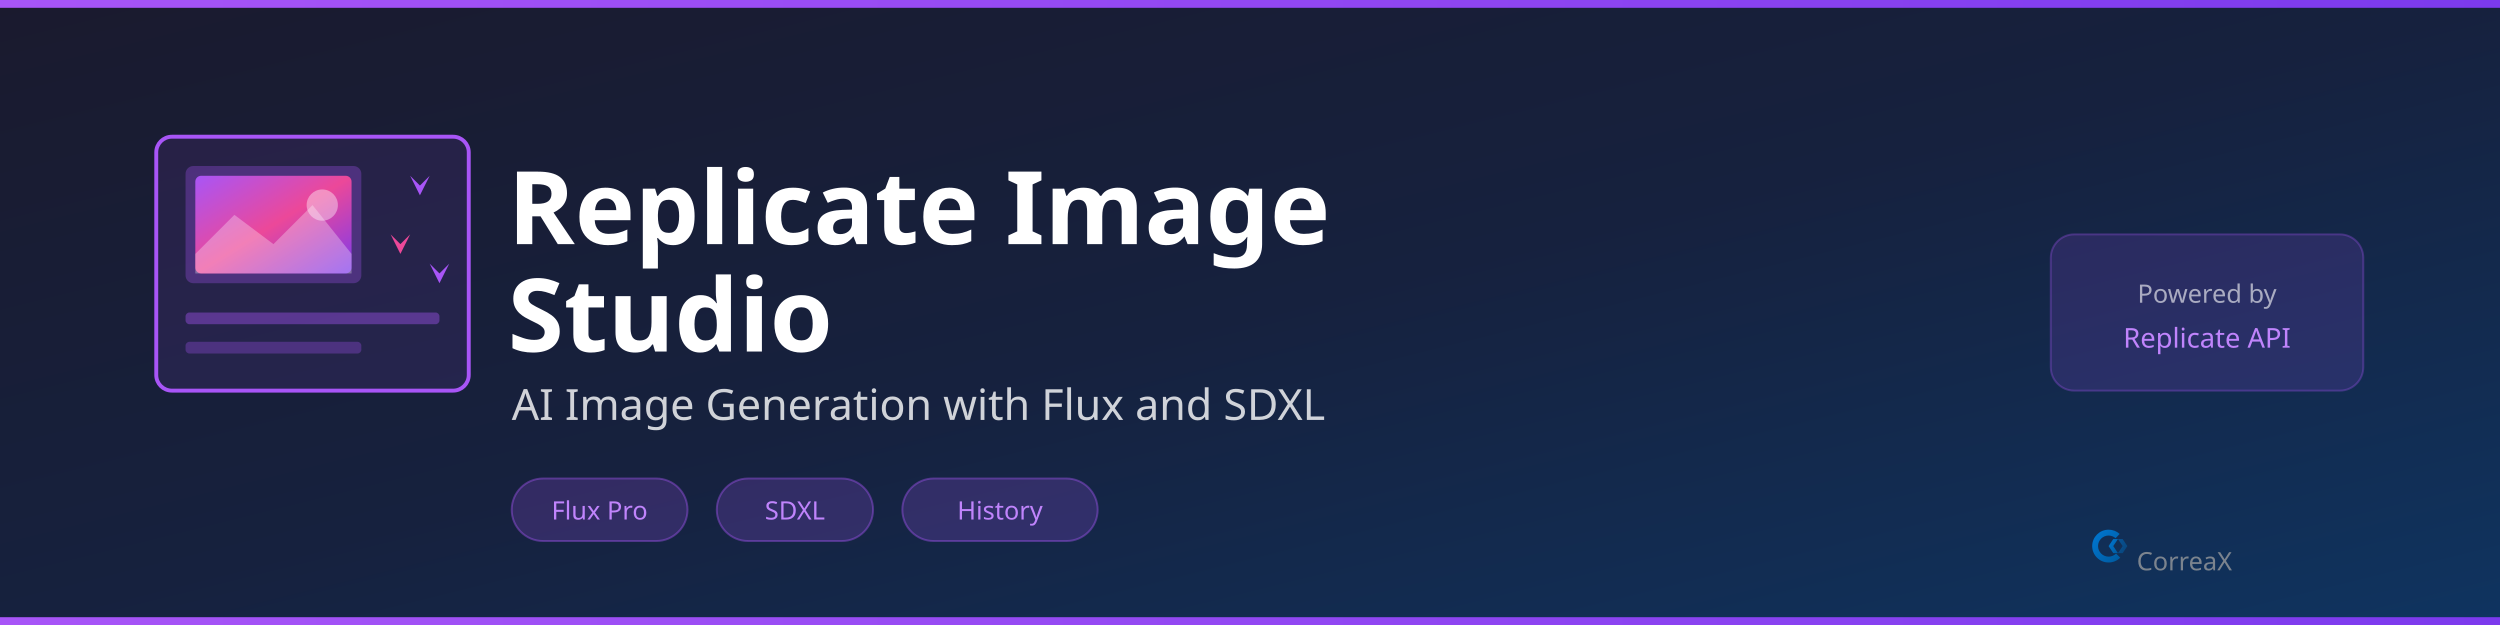
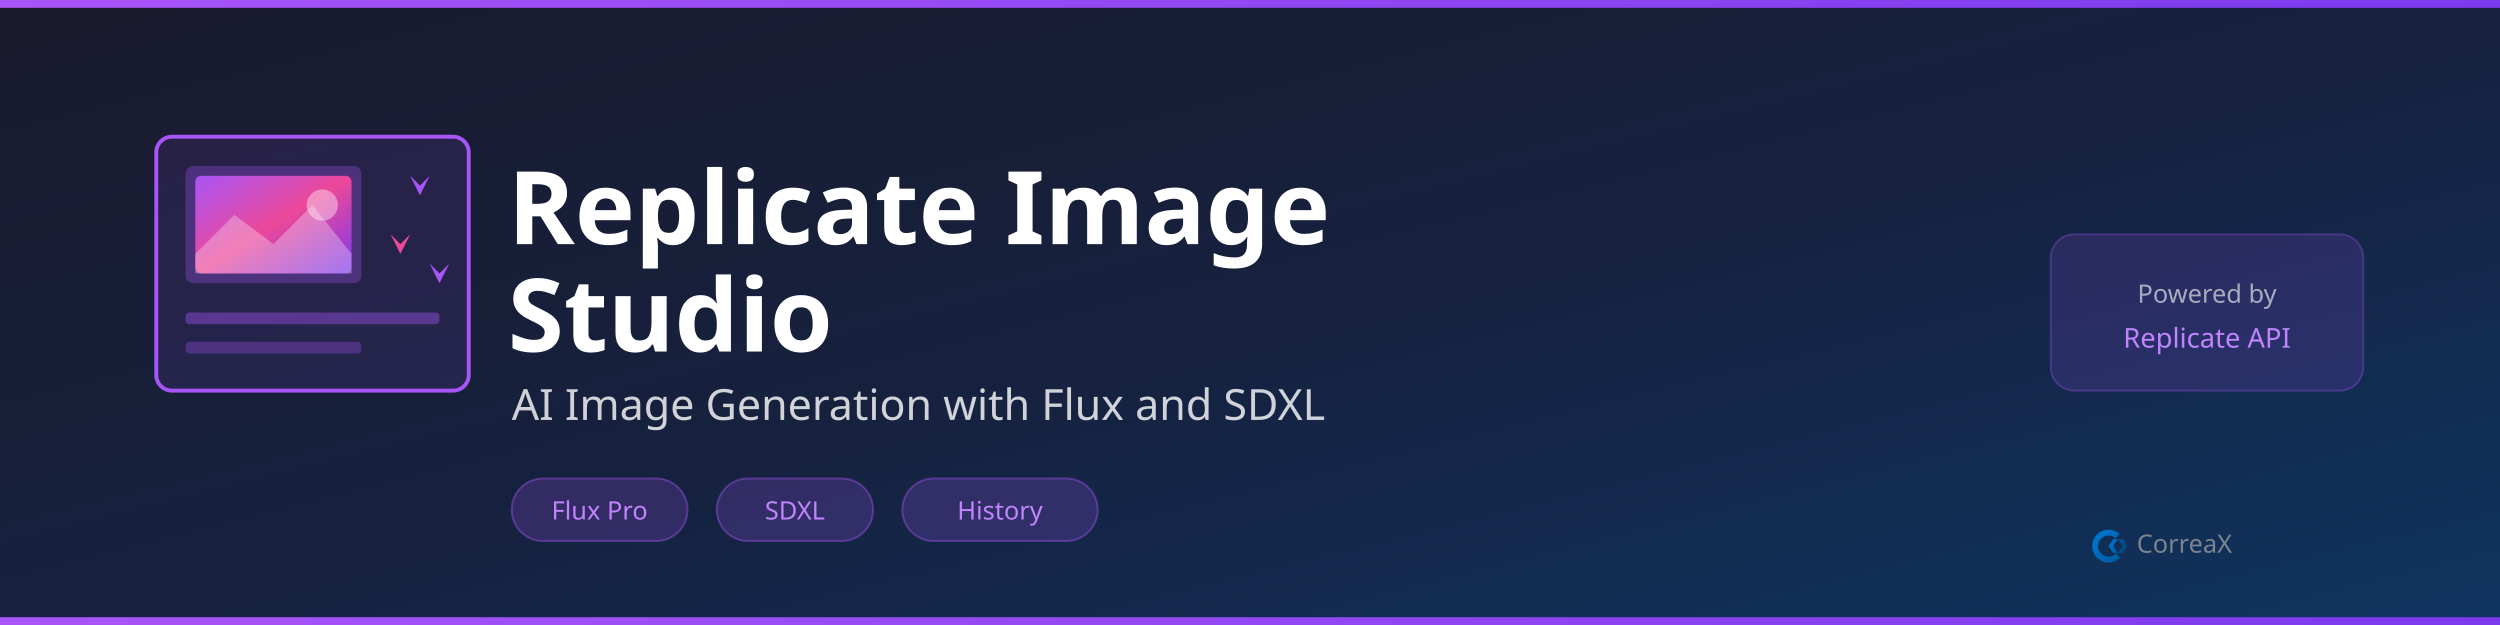
<svg xmlns="http://www.w3.org/2000/svg" viewBox="0 0 1280 320">
  <defs>
    <linearGradient id="bgGrad" x1="0%" y1="0%" x2="100%" y2="100%">
      <stop offset="0%" stop-color="#1a1a2e" />
      <stop offset="50%" stop-color="#16213e" />
      <stop offset="100%" stop-color="#0f3460" />
    </linearGradient>
    <linearGradient id="accentGrad" x1="0%" y1="0%" x2="100%" y2="0%">
      <stop offset="0%" stop-color="#a855f7" />
      <stop offset="100%" stop-color="#7c3aed" />
    </linearGradient>
    <linearGradient id="aiGrad" x1="0%" y1="0%" x2="100%" y2="100%">
      <stop offset="0%" stop-color="#a855f7" />
      <stop offset="50%" stop-color="#ec4899" />
      <stop offset="100%" stop-color="#7c3aed" />
    </linearGradient>
    <linearGradient id="cxGrad" x1="0%" y1="0%" x2="100%" y2="100%">
      <stop offset="0%" stop-color="#0078d4" />
      <stop offset="100%" stop-color="#005a9e" />
    </linearGradient>
  </defs>
  <rect width="1280" height="320" fill="url(#bgGrad)" />
  <rect x="0" y="0" width="1280" height="4" fill="url(#accentGrad)" />
  <rect x="0" y="316" width="1280" height="4" fill="url(#accentGrad)" />
  <g transform="translate(70, 60)">
    <rect x="10" y="10" width="160" height="130" rx="8" fill="rgba(168,85,247,0.1)" stroke="#a855f7" stroke-width="2" />
    <rect x="25" y="25" width="90" height="60" rx="4" fill="rgba(168,85,247,0.3)" />
    <rect x="30" y="30" width="80" height="50" rx="3" fill="url(#aiGrad)" />
    <path d="M30 70 L50 50 L70 65 L90 45 L110 70 L110 80 L30 80 Z" fill="rgba(255,255,255,0.3)" />
    <circle cx="95" cy="45" r="8" fill="rgba(255,255,255,0.4)" />
    <path d="M140 30 L145 40 L150 30 L145 35 Z" fill="#a855f7" />
    <path d="M130 60 L135 70 L140 60 L135 65 Z" fill="#ec4899" />
    <path d="M150 75 L155 85 L160 75 L155 80 Z" fill="#a855f7" />
    <rect x="25" y="100" width="130" height="6" rx="2" fill="rgba(168,85,247,0.4)" />
    <rect x="25" y="115" width="90" height="6" rx="2" fill="rgba(168,85,247,0.3)" />
  </g>
  <text x="260" y="125" font-family="Segoe UI, system-ui, sans-serif" font-size="52" font-weight="700" fill="#ffffff">
    Replicate Image
  </text>
  <text x="260" y="180" font-family="Segoe UI, system-ui, sans-serif" font-size="52" font-weight="700" fill="#ffffff">
    Studio
  </text>
  <text x="262" y="215" font-family="Segoe UI, system-ui, sans-serif" font-size="22" fill="rgba(255,255,255,0.8)">
    AI Image Generation with Flux and SDXL
  </text>
  <g transform="translate(262, 245)">
    <rect x="0" y="0" width="90" height="32" rx="16" fill="rgba(168,85,247,0.2)" stroke="rgba(168,85,247,0.4)" stroke-width="1" />
    <text x="45" y="21" text-anchor="middle" font-family="Segoe UI, system-ui, sans-serif" font-size="13" fill="#c084fc">Flux Pro</text>
    <rect x="105" y="0" width="80" height="32" rx="16" fill="rgba(168,85,247,0.2)" stroke="rgba(168,85,247,0.4)" stroke-width="1" />
    <text x="145" y="21" text-anchor="middle" font-family="Segoe UI, system-ui, sans-serif" font-size="13" fill="#c084fc">SDXL</text>
    <rect x="200" y="0" width="100" height="32" rx="16" fill="rgba(168,85,247,0.2)" stroke="rgba(168,85,247,0.4)" stroke-width="1" />
    <text x="250" y="21" text-anchor="middle" font-family="Segoe UI, system-ui, sans-serif" font-size="13" fill="#c084fc">History</text>
  </g>
  <g transform="translate(1050, 120)">
    <rect x="0" y="0" width="160" height="80" rx="12" fill="rgba(168,85,247,0.15)" stroke="rgba(168,85,247,0.3)" stroke-width="1" />
    <text x="80" y="35" text-anchor="middle" font-family="Segoe UI, system-ui, sans-serif" font-size="13" fill="rgba(255,255,255,0.6)">Powered by</text>
    <text x="80" y="58" text-anchor="middle" font-family="Segoe UI, system-ui, sans-serif" font-size="14" fill="#c084fc">Replicate API</text>
  </g>
  <g transform="translate(1070, 270)">
    <g transform="scale(0.6)">
      <path d="M16 2C8.268 2 2 8.268 2 16s6.268 14 14 14c3.866 0 7.389-1.568 9.928-4.1l-3.535-3.536A9.002 9.002 0 0116 25c-4.97 0-9-4.03-9-9s4.03-9 9-9c2.29 0 4.38.857 5.971 2.268l3.464-3.639C22.993 3.352 19.66 2 16 2z" fill="url(#cxGrad)" />
      <path d="M20 10l-4 6 4 6h4l-4-6 4-6h-4z" fill="url(#cxGrad)" />
      <path d="M24 10l4 6-4 6h4l4-6-4-6h-4z" fill="url(#cxGrad)" opacity="0.5" />
    </g>
-     <text x="24" y="22" font-family="Segoe UI, system-ui, sans-serif" font-size="13" fill="rgba(160,160,160,0.75)">CorreaX</text>
+     <text x="24" y="13" font-family="Segoe UI, system-ui, sans-serif" font-size="13" fill="rgba(160,160,160,0.75)">CorreaX</text>
  </g>
</svg>
